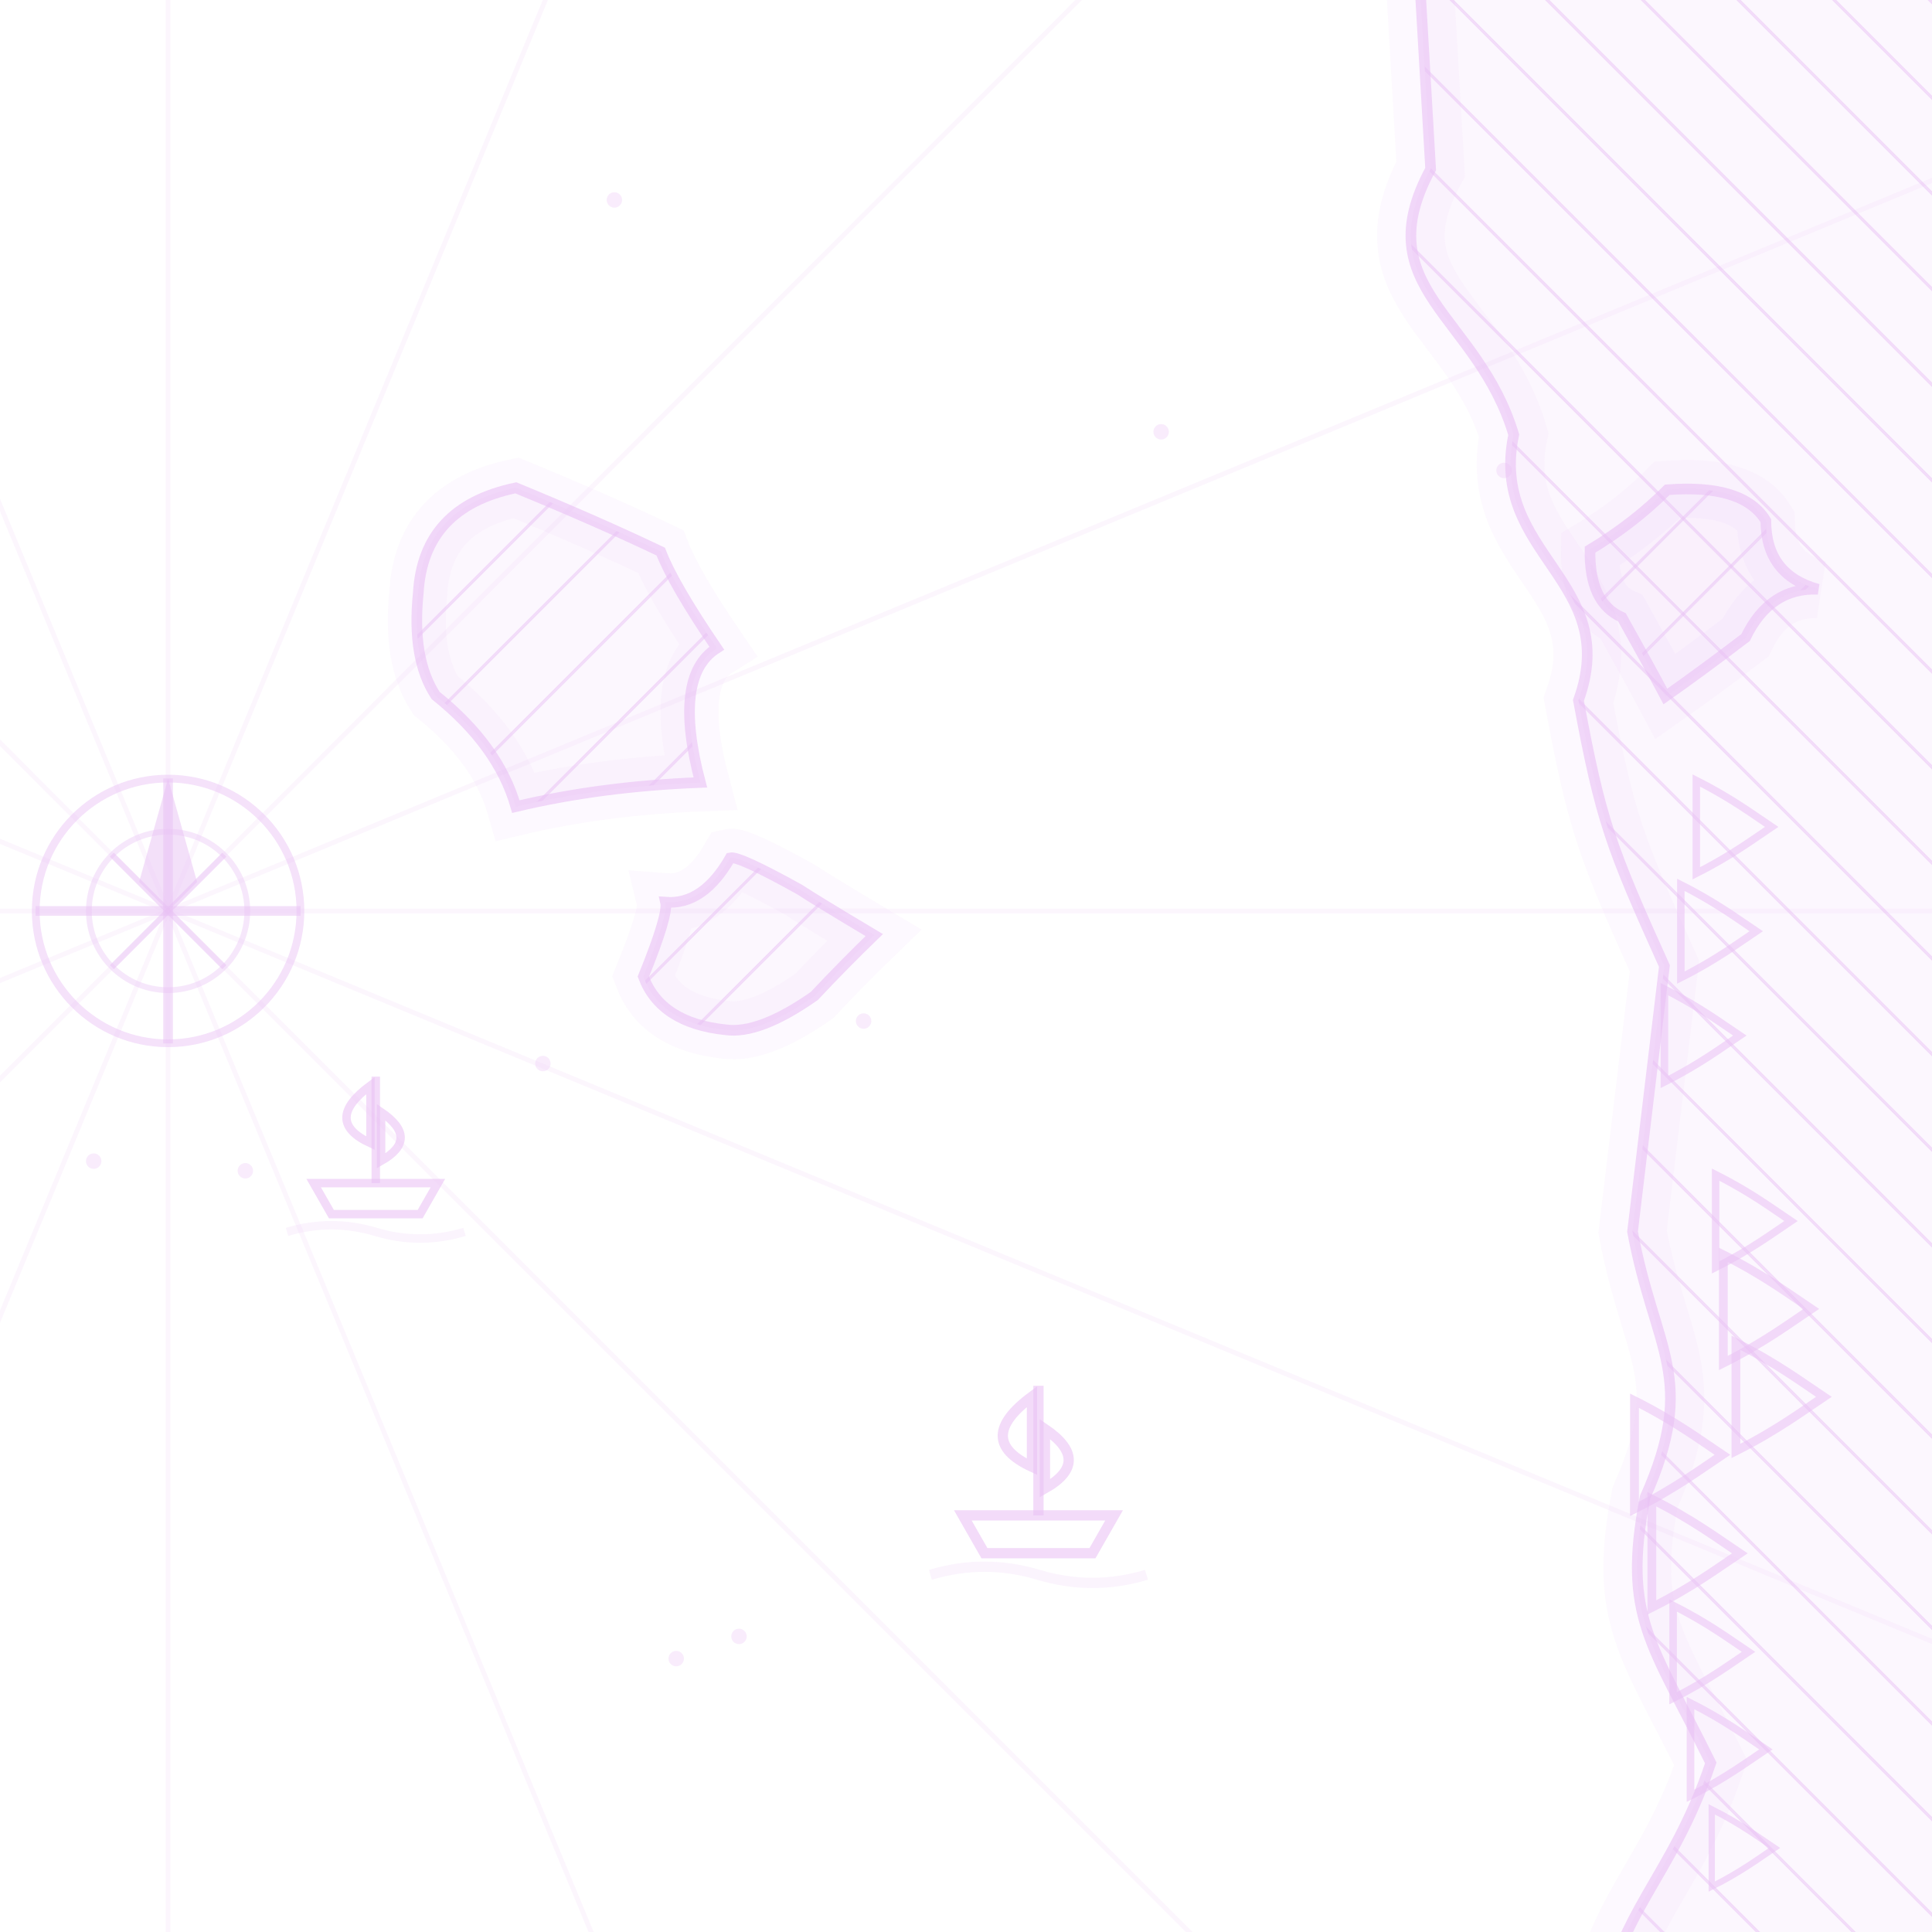
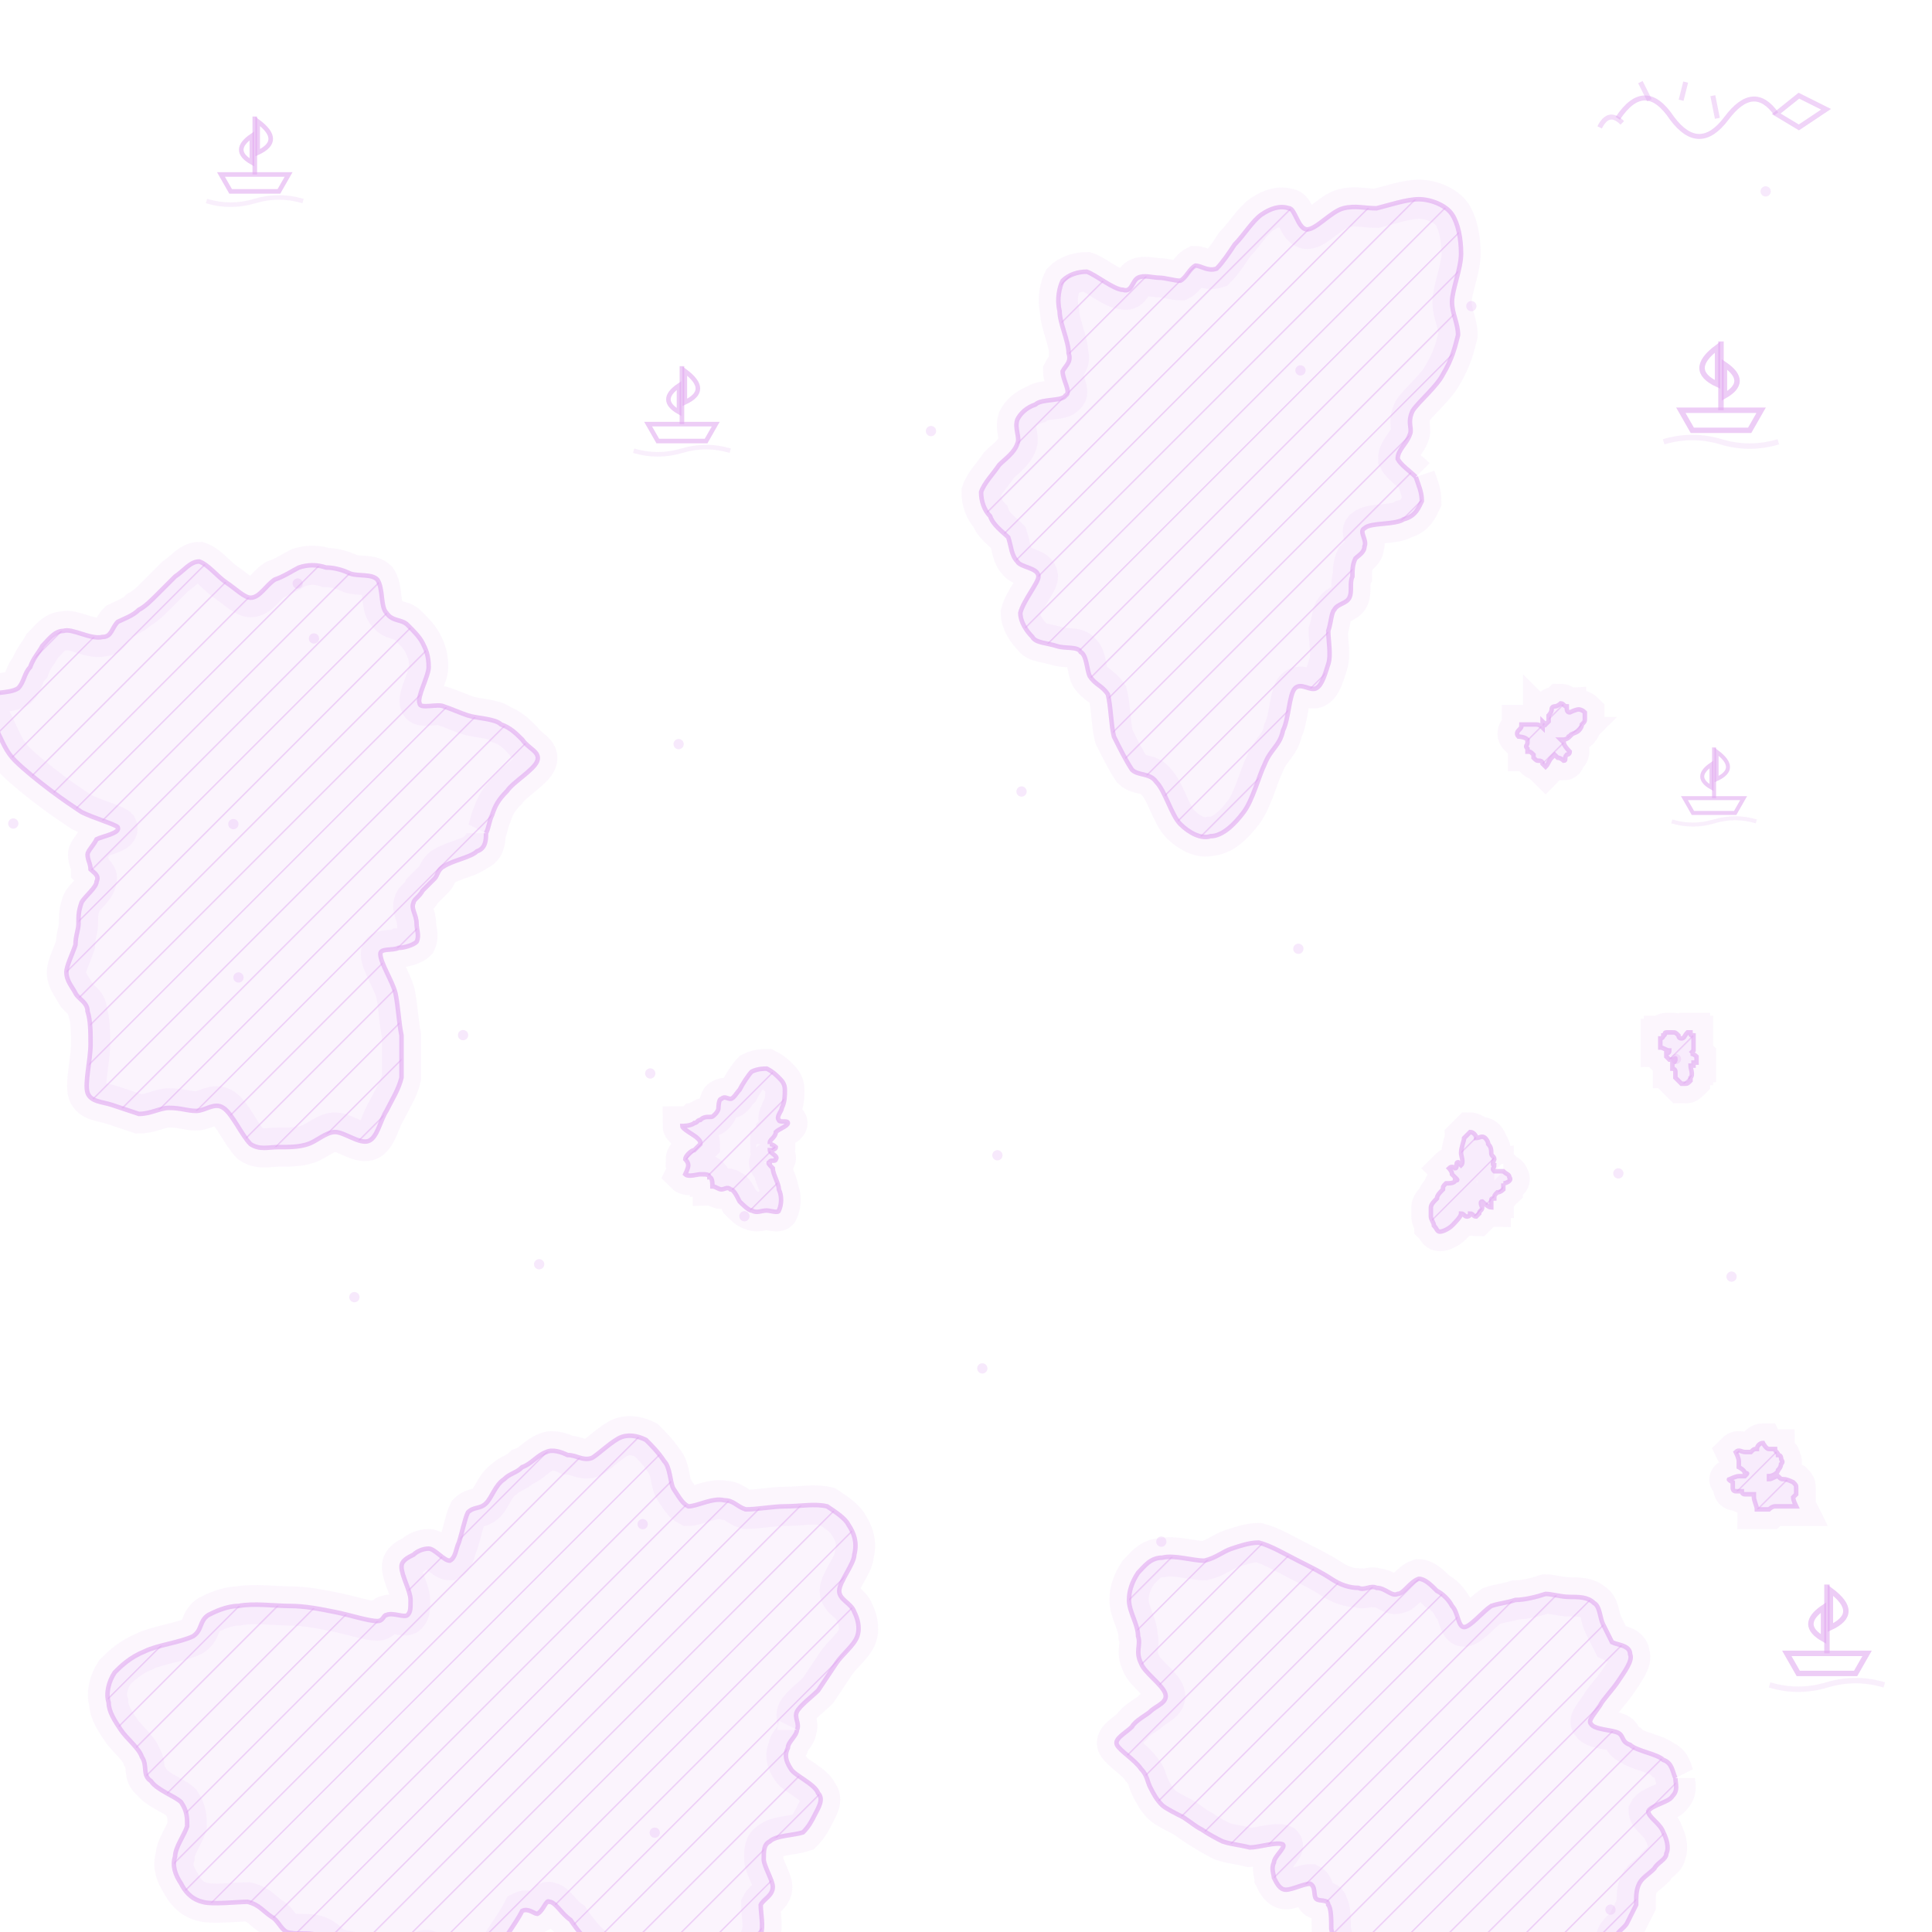
- <svg xmlns="http://www.w3.org/2000/svg" width="200" height="200" viewBox="0 0 200 200">
+ <svg xmlns="http://www.w3.org/2000/svg" width="640" height="640" viewBox="0 0 640 640">
  <defs>
-     <pattern id="h" width="7" height="7" patternUnits="userSpaceOnUse" patternTransform="rotate(45)">
-       <line x1="0" y1="0" x2="0" y2="7" stroke="#CB6CE6" stroke-opacity=".50" stroke-width=".65" />
+     <pattern id="h" width="9" height="9" patternUnits="userSpaceOnUse" patternTransform="rotate(45)">
+       <line x1="0" y1="0" x2="0" y2="9" stroke="#CB6CE6" stroke-opacity=".5" stroke-width=".9" />
    </pattern>
-     <g id="m" fill="none" stroke="#CB6CE6" stroke-opacity=".55" stroke-width="1.3">
-       <path d="M-8 5 C -5 -1 -2 -5 0 -8 C 2 -5 5 -1 8 5 Z" />
-     </g>
    <g id="s" fill="none" stroke="#CB6CE6" stroke-opacity=".58" stroke-width=".95">
      <path d="M-7 4 L7 4 L5 7.5 L-5 7.5 Z" />
      <path d="M0 4 L0 -8" />
      <path d="M0.6 -7 Q6 -3 0.6 -0.5 Z" />
      <path d="M-0.6 -4 Q-5 -1 -0.6 1.5 Z" />
      <path d="M-10 9.5 Q-5 11 0 9.5 Q5 8 10 9.5" stroke-opacity=".18" />
    </g>
+     <g id="w" fill="none" stroke="#CB6CE6" stroke-opacity=".5" stroke-width="1.1">
+       <path d="M-20 2 Q-14 -7 -8 2 Q-2 10 4 2 Q10 -6 15 1" />
+       <path d="M15 1 L20 -3 L26 0 L20 4 Z" />
+       <path d="M-13 -2 l-2 -4 M-6 -2 l1 -4 M2 2 l-1 -5" stroke-opacity=".4" />
+       <path d="M-24 4 Q-22 0 -19 3" stroke-opacity=".4" />
+     </g>
+     <path id="L0" d="M264 573 C264 575 261 577 261 579 C260 581 260 583 262 586 C263 588 270 591 271 594 C273 596 271 599 270 601 C269 603 268 605 266 607 C263 608 257 608 255 610 C253 611 253 613 253 616 C253 618 256 623 256 625 C256 628 253 629 252 631 C252 634 253 638 252 641 C252 644 250 646 248 648 C247 650 245 652 243 653 C240 654 236 654 233 654 C229 653 224 650 221 650 C219 650 218 655 216 655 C214 656 210 655 207 653 C204 652 201 649 198 646 C194 643 191 639 189 636 C186 634 184 630 182 630 C181 629 180 633 178 634 C177 634 175 632 173 633 C172 635 170 638 168 641 C166 644 163 649 160 652 C158 654 155 654 153 654 C151 655 148 655 146 653 C145 652 144 647 142 646 C140 645 137 648 134 648 C131 649 127 651 125 651 C122 651 121 648 119 647 C116 646 113 646 111 645 C109 644 108 642 105 641 C102 640 98 641 95 640 C93 639 92 636 90 635 C87 633 86 631 82 630 C79 630 70 631 67 630 C63 629 61 626 60 624 C58 621 57 618 58 615 C58 612 61 608 62 605 C62 602 62 600 60 597 C58 595 52 593 50 590 C47 588 49 585 47 582 C46 579 42 576 40 573 C38 570 36 567 36 564 C35 561 36 557 38 554 C40 552 43 549 48 547 C52 545 60 544 64 542 C67 540 66 537 69 535 C71 534 75 532 79 532 C84 531 91 532 96 532 C101 532 106 533 111 534 C116 535 122 537 125 537 C127 537 127 535 128 535 C130 534 134 536 135 535 C136 534 136 533 136 530 C136 527 133 522 133 519 C133 517 135 516 137 515 C138 514 140 513 142 513 C144 513 147 517 149 517 C151 516 151 513 152 511 C153 508 154 503 155 501 C157 499 159 500 161 498 C163 496 164 492 167 490 C169 488 171 488 173 486 C176 485 178 482 181 481 C183 480 186 481 188 482 C191 482 193 484 196 483 C198 482 203 477 206 476 C209 475 212 476 214 477 C216 479 218 481 220 484 C222 486 222 491 223 493 C225 496 226 498 228 499 C231 499 236 496 240 497 C243 497 244 499 247 500 C251 500 256 499 260 499 C265 499 270 498 274 499 C277 501 280 503 281 505 C283 508 284 511 283 515 C283 518 278 524 278 527 C278 530 282 531 283 534 C284 536 285 539 284 542 C283 545 279 548 277 551 C275 554 273 557 271 560 C269 562 265 565 264 567 C263 569 265 571 264 573" />
+     <path id="L1" d="M555 589 C555 591 556 593 554 595 C553 597 547 598 546 600 C546 602 550 604 551 607 C552 609 553 612 552 614 C552 616 549 617 548 619 C546 621 544 622 543 624 C542 626 542 628 542 631 C541 633 540 635 539 637 C538 639 535 640 535 643 C534 645 536 651 535 653 C533 655 529 655 526 656 C523 656 520 656 517 656 C513 656 510 654 508 656 C506 658 506 665 505 668 C503 671 500 672 498 675 C495 677 493 681 490 683 C487 685 484 686 481 686 C477 687 474 688 470 686 C467 684 464 679 461 677 C458 675 455 673 453 672 C450 670 447 670 445 667 C443 663 443 657 442 653 C441 648 442 643 441 639 C441 636 441 632 440 631 C440 629 437 630 436 629 C435 628 436 625 434 624 C432 624 428 626 426 626 C424 626 423 624 422 622 C422 621 421 619 422 617 C422 615 426 612 425 611 C423 610 417 612 414 612 C410 611 408 611 405 610 C403 609 401 608 398 606 C396 605 395 604 392 602 C390 601 386 599 385 598 C383 596 382 594 381 592 C380 590 380 588 378 586 C376 583 371 580 370 578 C369 576 373 574 375 572 C376 570 380 568 381 567 C383 565 387 564 386 561 C385 558 379 554 378 551 C376 547 378 545 377 542 C377 538 374 534 374 530 C374 527 375 524 377 521 C379 519 381 516 385 516 C389 515 395 517 399 517 C403 516 405 514 408 513 C411 512 414 511 417 511 C421 512 426 515 430 517 C434 519 438 521 441 523 C444 525 447 526 450 526 C452 527 454 525 456 526 C459 526 461 529 463 528 C465 528 467 524 470 523 C472 523 474 525 476 527 C478 528 480 530 481 532 C483 534 483 539 485 539 C487 539 491 534 494 532 C497 531 499 531 502 530 C505 530 509 529 512 528 C514 528 517 529 520 529 C523 529 526 529 528 531 C530 532 530 536 531 538 C532 540 533 542 534 544 C536 545 540 545 540 548 C541 550 538 554 536 557 C534 560 531 563 530 565 C528 568 526 570 527 571 C528 573 534 573 536 574 C538 575 537 577 540 578 C542 580 549 581 551 583 C554 584 554 587 555 589" />
+     <path id="L2" d="M469 158 C470 161 471 163 471 166 C470 168 469 171 465 172 C462 174 454 173 452 175 C450 176 453 179 452 181 C452 183 450 184 449 185 C448 187 448 189 448 191 C447 193 448 196 447 198 C446 200 443 200 442 202 C441 203 441 206 440 209 C440 212 441 217 440 220 C439 223 438 227 436 228 C434 229 431 226 429 228 C427 230 427 238 425 242 C424 247 421 248 419 253 C417 257 415 265 412 269 C409 273 405 277 401 277 C398 278 394 276 391 273 C388 270 386 262 383 259 C381 256 377 257 375 255 C373 252 371 248 369 244 C368 240 368 234 367 230 C365 227 363 227 361 224 C360 222 360 217 358 216 C357 214 353 215 350 214 C347 213 343 213 342 211 C340 209 338 206 338 203 C339 199 344 193 344 191 C344 188 338 188 337 186 C335 184 335 181 334 178 C332 176 329 174 328 171 C326 169 325 166 325 163 C326 160 329 157 331 154 C333 152 336 150 337 147 C338 145 336 142 337 139 C338 137 340 135 343 134 C345 132 352 133 353 131 C355 130 352 126 352 123 C353 121 355 120 354 117 C354 113 351 107 351 103 C350 99 351 95 352 93 C354 91 357 90 360 90 C363 91 369 96 372 96 C375 97 375 93 377 92 C379 91 382 92 384 92 C386 92 389 93 391 93 C393 92 394 89 396 88 C398 88 400 90 403 89 C405 87 407 84 409 81 C412 78 415 73 418 71 C421 69 424 68 427 69 C429 69 430 76 433 76 C436 76 441 70 445 69 C449 68 452 69 456 69 C460 68 466 66 470 66 C474 66 479 68 481 71 C483 74 484 79 484 84 C484 89 481 96 481 100 C481 104 483 107 483 111 C482 115 481 119 478 124 C476 128 470 133 468 136 C466 140 468 142 467 144 C466 147 463 149 463 152 C464 154 467 156 469 158" />
+     <path id="L3" d="M161 276 C161 278 161 281 158 282 C156 284 150 285 147 287 C145 288 145 290 144 291 C142 293 141 294 140 295 C139 297 137 298 137 299 C136 301 138 303 138 306 C138 308 139 310 138 312 C137 313 134 314 132 314 C130 315 126 314 126 316 C126 319 130 325 131 329 C132 334 132 338 133 343 C133 347 133 353 133 357 C132 361 130 364 128 368 C126 371 125 377 122 378 C119 379 114 375 111 375 C108 375 105 378 102 379 C99 380 96 380 92 380 C89 380 86 381 83 379 C80 376 77 369 74 367 C71 365 68 368 65 368 C62 368 60 367 56 367 C53 367 50 369 46 369 C43 368 40 367 37 366 C34 365 30 365 29 362 C28 359 30 351 30 346 C30 342 30 338 29 335 C29 332 26 331 25 329 C24 327 22 325 22 322 C22 320 24 316 25 313 C25 310 26 308 26 306 C26 303 26 302 27 299 C28 297 32 294 32 292 C33 290 31 289 30 288 C30 286 29 285 29 283 C29 282 31 280 32 278 C34 277 40 276 39 274 C38 273 31 271 27 269 C24 267 21 265 17 262 C13 259 8 255 5 252 C2 249 1 246 -1 242 C-2 239 -6 234 -5 231 C-4 229 3 230 6 228 C8 226 8 223 10 221 C11 218 13 216 14 214 C16 212 18 209 21 209 C24 208 30 212 34 211 C37 211 37 208 39 206 C41 205 44 204 46 202 C48 201 50 199 52 197 C54 195 56 193 58 191 C61 189 63 186 66 186 C69 187 72 191 75 193 C78 195 81 198 83 198 C86 198 88 194 91 192 C94 191 97 189 99 188 C102 187 105 187 108 188 C111 188 114 189 116 190 C119 191 123 190 125 192 C127 195 126 201 128 203 C130 206 133 205 135 207 C137 209 139 211 140 213 C141 215 142 217 142 221 C142 224 138 231 139 233 C139 235 145 233 147 234 C150 235 152 236 155 237 C158 238 164 238 166 240 C169 241 171 243 173 245 C175 248 179 249 178 252 C177 255 170 259 168 262 C165 265 164 267 163 270 C162 272 162 274 161 276" />
+     <path id="L4" d="M520 244 C519 244 520 244 520 244 C519 245 518 245 518 245 C518 245 517 245 517 245 C517 245 518 246 518 246 C518 247 520 249 520 249 C520 250 519 250 519 250 C518 251 519 252 518 252 C518 252 517 251 516 251 C516 251 515 250 515 250 C515 250 514 251 514 251 C513 252 513 253 512 254 C512 254 511 253 511 253 C511 252 510 252 510 252 C509 252 509 252 508 251 C508 251 508 250 508 250 C507 249 507 249 506 249 C506 249 506 248 506 248 C505 247 506 247 506 246 C506 246 506 245 506 245 C505 244 503 244 503 244 C502 243 503 242 503 242 C504 241 504 241 504 240 C505 240 506 240 507 240 C508 240 509 240 509 240 C510 240 511 241 511 241 C511 241 511 239 511 239 C511 239 512 240 512 240 C512 240 512 240 513 239 C513 239 513 238 513 237 C513 237 514 236 514 235 C514 234 515 234 515 234 C516 234 517 233 517 233 C518 233 518 234 519 234 C519 235 519 236 520 236 C520 236 522 235 523 235 C523 235 524 235 525 236 C525 236 525 237 525 238 C525 239 525 239 524 240 C524 241 523 242 523 242 C522 243 520 243 520 244" />
+     <path id="L5" d="M255 379 C256 379 257 380 257 380 C257 381 255 381 255 381 C255 382 258 383 257 384 C257 385 255 384 255 385 C254 385 255 386 256 387 C256 389 258 392 258 394 C259 396 259 399 258 401 C258 402 255 401 254 401 C252 401 251 402 249 401 C248 401 246 399 245 398 C244 396 243 394 242 394 C241 393 240 394 239 394 C238 394 237 393 236 393 C236 392 236 390 235 390 C235 389 234 389 232 389 C231 389 228 390 227 389 C227 389 228 387 228 386 C228 385 227 384 227 384 C227 383 229 381 230 381 C231 380 232 379 232 379 C232 378 232 378 231 377 C230 376 226 374 226 373 C226 373 229 373 230 372 C231 372 231 371 232 371 C233 370 234 370 235 370 C236 370 236 370 237 369 C237 369 238 368 238 367 C238 367 238 364 239 364 C240 363 241 364 242 364 C243 364 244 362 245 361 C246 359 248 356 249 355 C251 354 253 354 254 354 C256 355 257 356 258 357 C259 358 260 359 260 361 C260 363 260 365 259 367 C259 368 257 370 258 371 C258 372 261 371 261 372 C261 373 258 374 257 375 C257 376 256 377 256 377 C255 378 255 378 255 379" />
+     <path id="L6" d="M591 490 C592 490 594 491 594 491 C595 492 595 492 595 493 C595 494 595 494 595 495 C595 495 594 496 594 496 C594 497 595 499 595 499 C594 499 592 499 591 499 C591 499 590 499 589 499 C589 499 588 499 588 499 C587 499 586 500 586 500 C585 500 584 500 584 500 C583 500 582 500 582 500 C582 499 581 497 581 496 C581 496 581 495 581 495 C581 495 580 495 579 495 C579 495 578 495 578 495 C577 495 577 494 577 494 C576 494 575 494 575 494 C574 494 574 493 574 493 C574 492 574 492 574 491 C574 491 572 490 573 490 C573 490 575 489 576 489 C577 489 578 489 578 489 C579 488 579 488 578 488 C578 487 576 486 576 486 C576 485 576 485 576 484 C576 483 575 481 575 481 C576 480 577 481 578 481 C579 481 579 481 580 481 C581 480 581 480 582 480 C582 479 583 478 584 478 C584 478 585 480 586 480 C586 480 587 480 588 480 C588 481 589 481 589 482 C590 482 590 483 590 483 C590 484 591 484 590 485 C590 485 590 486 589 487 C589 488 587 489 586 489 C586 490 586 489 586 490 C587 490 588 489 589 489 C590 490 590 490 591 490" />
+     <path id="L7" d="M498 392 C498 393 498 394 498 394 C497 395 496 395 496 395 C495 396 495 396 495 397 C494 397 494 397 494 398 C494 399 494 400 494 400 C493 400 491 398 491 398 C490 398 491 400 491 400 C491 401 490 401 490 402 C490 402 489 403 489 403 C488 403 488 402 487 402 C487 403 486 403 486 403 C485 403 485 402 484 402 C484 403 482 405 481 406 C480 407 478 408 477 408 C476 408 476 407 475 406 C475 405 474 404 474 403 C474 402 474 401 474 400 C474 399 475 398 476 397 C476 396 477 395 478 394 C478 393 478 393 479 392 C480 392 482 392 482 391 C483 391 483 391 482 390 C482 390 481 389 481 389 C481 388 480 387 480 387 C481 386 482 387 482 387 C483 387 482 385 483 385 C483 385 484 386 484 386 C485 385 484 383 484 382 C484 380 485 378 485 377 C486 376 487 375 487 375 C488 375 489 376 489 377 C490 377 491 376 492 377 C492 377 493 378 493 379 C494 380 494 381 494 382 C494 383 495 383 495 384 C495 384 494 386 495 386 C495 387 494 387 495 388 C496 388 497 388 498 388 C499 389 500 389 500 390 C501 391 499 392 498 392" />
+     <path id="L8" d="M560 349 C560 349 561 349 562 350 C562 350 562 350 562 351 C562 351 562 351 562 352 C562 352 562 352 561 352 C561 353 561 353 561 353 C560 353 560 353 560 353 C560 354 561 356 560 357 C560 357 560 358 560 358 C559 359 559 359 558 359 C558 359 557 359 557 359 C556 358 556 358 555 357 C555 357 555 356 555 355 C555 354 554 354 554 354 C554 354 554 353 554 352 C555 352 555 351 555 351 C555 350 555 351 554 351 C554 351 553 351 553 351 C553 351 553 351 552 350 C552 350 552 350 552 350 C552 349 552 349 552 349 C552 349 553 349 553 348 C552 348 551 347 550 347 C550 346 550 346 550 345 C550 345 550 344 550 344 C550 344 551 344 551 343 C552 343 551 342 552 342 C552 342 553 342 553 342 C554 342 554 342 554 342 C555 342 555 342 556 343 C556 343 556 344 557 344 C557 344 557 344 557 344 C558 344 558 343 559 342 C559 342 559 342 560 342 C560 343 560 343 561 343 C561 343 561 344 561 344 C561 344 561 345 561 346 C561 346 561 346 561 347 C561 347 561 347 561 347 C561 348 561 348 561 348 C561 348 560 349 560 349" />
  </defs>
-   <g opacity="0.42">
-     <g stroke="#CB6CE6" stroke-opacity=".14" stroke-width=".5">
-       <line x1="17.4" y1="94.3" x2="317.4" y2="94.3" />
-       <line x1="17.4" y1="94.3" x2="294.6" y2="209.1" />
-       <line x1="17.4" y1="94.3" x2="229.5" y2="306.4" />
-       <line x1="17.4" y1="94.3" x2="132.2" y2="371.4" />
-       <line x1="17.4" y1="94.3" x2="17.4" y2="394.3" />
-       <line x1="17.4" y1="94.3" x2="-97.4" y2="371.4" />
-       <line x1="17.4" y1="94.3" x2="-194.7" y2="306.4" />
-       <line x1="17.4" y1="94.3" x2="-259.8" y2="209.1" />
-       <line x1="17.4" y1="94.3" x2="-282.6" y2="94.3" />
-       <line x1="17.4" y1="94.3" x2="-259.8" y2="-20.5" />
-       <line x1="17.4" y1="94.3" x2="-194.7" y2="-117.9" />
-       <line x1="17.4" y1="94.3" x2="-97.4" y2="-182.9" />
-       <line x1="17.4" y1="94.3" x2="17.4" y2="-205.7" />
-       <line x1="17.4" y1="94.3" x2="132.2" y2="-182.9" />
-       <line x1="17.4" y1="94.3" x2="229.5" y2="-117.9" />
-       <line x1="17.4" y1="94.3" x2="294.6" y2="-20.5" />
-     </g>
-     <circle cx="63.6" cy="20.7" r=".8" fill="#CB6CE6" fill-opacity=".30" />
-     <circle cx="25.4" cy="121.2" r=".8" fill="#CB6CE6" fill-opacity=".30" />
-     <circle cx="155.7" cy="48.7" r=".8" fill="#CB6CE6" fill-opacity=".30" />
-     <circle cx="89.4" cy="105.7" r=".8" fill="#CB6CE6" fill-opacity=".30" />
-     <circle cx="9.7" cy="120.2" r=".8" fill="#CB6CE6" fill-opacity=".30" />
-     <circle cx="76.5" cy="169.4" r=".8" fill="#CB6CE6" fill-opacity=".30" />
-     <circle cx="70" cy="171.7" r=".8" fill="#CB6CE6" fill-opacity=".30" />
-     <circle cx="56.2" cy="110.1" r=".8" fill="#CB6CE6" fill-opacity=".30" />
-     <circle cx="120.2" cy="44.7" r=".8" fill="#CB6CE6" fill-opacity=".30" />
-     <path d="M-10 -10 L210 -10 L210 34.6 C197.6 32.6, 194.9 27.1, 182.5 22.9 C170.1 29, 167.4 32.1, 155 29.7 C142.6 24.2, 139.9 28.7, 127.5 31 L100 27.7 C87.6 33.3, 84.9 34.3, 72.5 36.6 C60.1 32.1, 57.4 45.9, 45 43.3 C32.6 47, 29.9 58.6, 17.5 51.9 L-10 53.5 Z" transform="rotate(90 100 100)" fill="none" stroke="#CB6CE6" stroke-opacity=".10" stroke-width="7" />
-     <path d="M188.2 61 Q183.2 60.8, 180.7 66 Q176.1 69.5, 172.4 72.1 Q170.7 68.9, 167.9 63.9 Q164.5 62.4, 164.6 56.9 Q169.1 54.2, 172.6 50.7 Q180.5 50.1, 182.8 53.9 Q182.8 59.5, 188.2 61 Z" fill="none" stroke="#CB6CE6" stroke-opacity=".10" stroke-width="6" />
-     <path d="M74.2 67.1 Q69.6 70, 72.5 81 Q62.2 81.4, 53.4 83.5 Q51.6 77.2, 45.1 72 Q42.6 68.2, 43.3 61.4 Q43.8 52.5, 53.4 50.5 Q61.9 54, 68.4 57.1 Q69.7 60.5, 74.2 67.1 Z" fill="none" stroke="#CB6CE6" stroke-opacity=".10" stroke-width="6" />
-     <path d="M90.5 96.8 Q87.3 99.9, 84.3 103.1 Q78.6 107.1, 75.1 106.6 Q68.4 105.9, 66.6 101.1 Q69.2 94.7, 68.9 93.4 Q72.8 93.7, 75.6 88.8 Q76.5 88.6, 82.8 92.1 Q84.3 93.1, 90.5 96.8 Z" fill="none" stroke="#CB6CE6" stroke-opacity=".10" stroke-width="6" />
-     <path d="M-10 -10 L210 -10 L210 34.6 C197.6 32.6, 194.9 27.1, 182.5 22.9 C170.1 29, 167.4 32.1, 155 29.7 C142.6 24.2, 139.9 28.7, 127.5 31 L100 27.7 C87.6 33.3, 84.9 34.3, 72.5 36.6 C60.1 32.1, 57.4 45.9, 45 43.3 C32.6 47, 29.9 58.6, 17.5 51.9 L-10 53.5 Z" transform="rotate(90 100 100)" fill="#CB6CE6" fill-opacity=".13" />
-     <path d="M188.2 61 Q183.2 60.8, 180.7 66 Q176.1 69.5, 172.4 72.1 Q170.7 68.9, 167.9 63.9 Q164.5 62.4, 164.6 56.9 Q169.1 54.2, 172.6 50.7 Q180.5 50.1, 182.8 53.9 Q182.8 59.5, 188.2 61 Z" fill="#CB6CE6" fill-opacity=".13" />
-     <path d="M74.2 67.1 Q69.6 70, 72.5 81 Q62.2 81.4, 53.4 83.5 Q51.6 77.2, 45.1 72 Q42.6 68.2, 43.3 61.4 Q43.8 52.5, 53.4 50.5 Q61.9 54, 68.4 57.1 Q69.7 60.5, 74.2 67.1 Z" fill="#CB6CE6" fill-opacity=".13" />
-     <path d="M90.5 96.8 Q87.3 99.9, 84.3 103.1 Q78.6 107.1, 75.1 106.6 Q68.4 105.9, 66.6 101.1 Q69.2 94.7, 68.9 93.4 Q72.8 93.7, 75.6 88.8 Q76.5 88.6, 82.8 92.1 Q84.3 93.1, 90.5 96.8 Z" fill="#CB6CE6" fill-opacity=".13" />
-     <path d="M-10 -10 L210 -10 L210 34.6 C197.6 32.6, 194.9 27.1, 182.5 22.9 C170.1 29, 167.4 32.1, 155 29.7 C142.6 24.2, 139.9 28.7, 127.5 31 L100 27.7 C87.6 33.3, 84.9 34.3, 72.5 36.6 C60.1 32.1, 57.4 45.9, 45 43.3 C32.6 47, 29.9 58.6, 17.5 51.9 L-10 53.5 Z" transform="rotate(90 100 100)" fill="url(#h)" stroke="#CB6CE6" stroke-opacity=".62" stroke-width="1.1" />
-     <path d="M188.2 61 Q183.2 60.8, 180.7 66 Q176.1 69.5, 172.4 72.1 Q170.7 68.9, 167.9 63.9 Q164.5 62.4, 164.6 56.9 Q169.1 54.2, 172.6 50.7 Q180.5 50.1, 182.8 53.9 Q182.8 59.5, 188.2 61 Z" fill="url(#h)" stroke="#CB6CE6" stroke-opacity=".62" stroke-width="1.1" />
-     <path d="M74.2 67.1 Q69.6 70, 72.5 81 Q62.2 81.4, 53.4 83.5 Q51.6 77.2, 45.1 72 Q42.6 68.2, 43.3 61.4 Q43.8 52.5, 53.4 50.5 Q61.9 54, 68.4 57.1 Q69.7 60.5, 74.2 67.1 Z" fill="url(#h)" stroke="#CB6CE6" stroke-opacity=".62" stroke-width="1.1" />
-     <path d="M90.5 96.8 Q87.3 99.9, 84.3 103.1 Q78.6 107.1, 75.1 106.6 Q68.4 105.9, 66.6 101.1 Q69.2 94.7, 68.9 93.4 Q72.8 93.7, 75.6 88.8 Q76.5 88.6, 82.8 92.1 Q84.3 93.1, 90.5 96.8 Z" fill="url(#h)" stroke="#CB6CE6" stroke-opacity=".62" stroke-width="1.1" />
-     <use href="#m" transform="rotate(90 100 100) translate(126.4 19.4) scale(0.6)" />
-     <use href="#m" transform="rotate(90 100 100) translate(135.5 18.1) scale(0.7)" />
-     <use href="#m" transform="rotate(90 100 100) translate(144.6 16.8) scale(0.7)" />
-     <use href="#m" transform="rotate(90 100 100) translate(85.6 21.4) scale(0.6)" />
-     <use href="#m" transform="rotate(90 100 100) translate(96.4 23) scale(0.6)" />
-     <use href="#m" transform="rotate(90 100 100) translate(107.2 24.7) scale(0.6)" />
-     <use href="#m" transform="rotate(90 100 100) translate(150.6 27.3) scale(0.7)" />
-     <use href="#m" transform="rotate(90 100 100) translate(160.8 25.5) scale(0.7)" />
-     <use href="#m" transform="rotate(90 100 100) translate(171 23.8) scale(0.6)" />
-     <use href="#m" transform="rotate(90 100 100) translate(181.1 22) scale(0.6)" />
-     <use href="#m" transform="rotate(90 100 100) translate(191.3 20.3) scale(0.5)" />
-     <g transform="translate(17.4 94.3)">
-       <circle r="13.7" fill="none" stroke="#CB6CE6" stroke-opacity=".48" stroke-width=".8" />
-       <circle r="8.2" fill="none" stroke="#CB6CE6" stroke-opacity=".38" stroke-width=".6" />
-       <line x1="0" y1="0" x2="0" y2="-13.716" stroke="#CB6CE6" stroke-opacity=".5" stroke-width="1" transform="rotate(0)" />
-       <line x1="0" y1="0" x2="0" y2="-8.23" stroke="#CB6CE6" stroke-opacity=".5" stroke-width="0.6" transform="rotate(45)" />
-       <line x1="0" y1="0" x2="0" y2="-13.716" stroke="#CB6CE6" stroke-opacity=".5" stroke-width="1" transform="rotate(90)" />
-       <line x1="0" y1="0" x2="0" y2="-8.23" stroke="#CB6CE6" stroke-opacity=".5" stroke-width="0.6" transform="rotate(135)" />
-       <line x1="0" y1="0" x2="0" y2="-13.716" stroke="#CB6CE6" stroke-opacity=".5" stroke-width="1" transform="rotate(180)" />
-       <line x1="0" y1="0" x2="0" y2="-8.23" stroke="#CB6CE6" stroke-opacity=".5" stroke-width="0.6" transform="rotate(225)" />
-       <line x1="0" y1="0" x2="0" y2="-13.716" stroke="#CB6CE6" stroke-opacity=".5" stroke-width="1" transform="rotate(270)" />
-       <line x1="0" y1="0" x2="0" y2="-8.23" stroke="#CB6CE6" stroke-opacity=".5" stroke-width="0.6" transform="rotate(315)" />
-       <path d="M0 -13.7 L3 -3 L0 0 L-3 -3 Z" fill="#CB6CE6" fill-opacity=".5" />
-     </g>
-     <use href="#s" transform="translate(38.9 118.8) scale(-0.9185104 0.9185104)" />
-     <use href="#s" transform="translate(107.5 152.4) scale(-1.118259 1.118259)" />
+   <g opacity="0.58">
+     <circle cx="246.6" cy="402.9" r="1.7" fill="#CB6CE6" fill-opacity=".26" />
+     <circle cx="178.6" cy="418.8" r="1.7" fill="#CB6CE6" fill-opacity=".26" />
+     <circle cx="104" cy="211.5" r="1.7" fill="#CB6CE6" fill-opacity=".26" />
+     <circle cx="325.4" cy="453.3" r="1.7" fill="#CB6CE6" fill-opacity=".26" />
+     <circle cx="79" cy="323.8" r="1.7" fill="#CB6CE6" fill-opacity=".26" />
+     <circle cx="308.4" cy="142.8" r="1.7" fill="#CB6CE6" fill-opacity=".26" />
+     <circle cx="77.3" cy="273" r="1.7" fill="#CB6CE6" fill-opacity=".26" />
+     <circle cx="430.8" cy="122.7" r="1.7" fill="#CB6CE6" fill-opacity=".26" />
+     <circle cx="430.1" cy="314.3" r="1.7" fill="#CB6CE6" fill-opacity=".26" />
+     <circle cx="224.8" cy="246.5" r="1.7" fill="#CB6CE6" fill-opacity=".26" />
+     <circle cx="212.9" cy="504.9" r="1.7" fill="#CB6CE6" fill-opacity=".26" />
+     <circle cx="4.4" cy="272.8" r="1.7" fill="#CB6CE6" fill-opacity=".26" />
+     <circle cx="216.9" cy="607.1" r="1.7" fill="#CB6CE6" fill-opacity=".26" />
+     <circle cx="533.5" cy="632.6" r="1.7" fill="#CB6CE6" fill-opacity=".26" />
+     <circle cx="573.6" cy="422.9" r="1.7" fill="#CB6CE6" fill-opacity=".26" />
+     <circle cx="330.4" cy="382.7" r="1.7" fill="#CB6CE6" fill-opacity=".26" />
+     <circle cx="584.9" cy="63.4" r="1.7" fill="#CB6CE6" fill-opacity=".26" />
+     <circle cx="487.4" cy="101.4" r="1.7" fill="#CB6CE6" fill-opacity=".26" />
+     <circle cx="153.4" cy="342.9" r="1.7" fill="#CB6CE6" fill-opacity=".26" />
+     <circle cx="98.6" cy="193.3" r="1.7" fill="#CB6CE6" fill-opacity=".26" />
+     <circle cx="555.2" cy="350.8" r="1.7" fill="#CB6CE6" fill-opacity=".26" />
+     <circle cx="117.4" cy="429.7" r="1.7" fill="#CB6CE6" fill-opacity=".26" />
+     <circle cx="338.4" cy="262.2" r="1.7" fill="#CB6CE6" fill-opacity=".26" />
+     <circle cx="384.7" cy="510.7" r="1.7" fill="#CB6CE6" fill-opacity=".26" />
+     <circle cx="536.1" cy="388.7" r="1.7" fill="#CB6CE6" fill-opacity=".26" />
+     <circle cx="215.4" cy="355.6" r="1.7" fill="#CB6CE6" fill-opacity=".26" />
+     <use href="#L0" fill="none" stroke="#CB6CE6" stroke-opacity=".10" stroke-width="13" />
+     <use href="#L1" fill="none" stroke="#CB6CE6" stroke-opacity=".10" stroke-width="13" />
+     <use href="#L2" fill="none" stroke="#CB6CE6" stroke-opacity=".10" stroke-width="13" />
+     <use href="#L3" fill="none" stroke="#CB6CE6" stroke-opacity=".10" stroke-width="13" />
+     <use href="#L4" fill="none" stroke="#CB6CE6" stroke-opacity=".10" stroke-width="13" />
+     <use href="#L5" fill="none" stroke="#CB6CE6" stroke-opacity=".10" stroke-width="13" />
+     <use href="#L6" fill="none" stroke="#CB6CE6" stroke-opacity=".10" stroke-width="13" />
+     <use href="#L7" fill="none" stroke="#CB6CE6" stroke-opacity=".10" stroke-width="13" />
+     <use href="#L8" fill="none" stroke="#CB6CE6" stroke-opacity=".10" stroke-width="13" />
+     <use href="#L0" fill="#CB6CE6" fill-opacity=".13" />
+     <use href="#L1" fill="#CB6CE6" fill-opacity=".13" />
+     <use href="#L2" fill="#CB6CE6" fill-opacity=".13" />
+     <use href="#L3" fill="#CB6CE6" fill-opacity=".13" />
+     <use href="#L4" fill="#CB6CE6" fill-opacity=".13" />
+     <use href="#L5" fill="#CB6CE6" fill-opacity=".13" />
+     <use href="#L6" fill="#CB6CE6" fill-opacity=".13" />
+     <use href="#L7" fill="#CB6CE6" fill-opacity=".13" />
+     <use href="#L8" fill="#CB6CE6" fill-opacity=".13" />
+     <use href="#L0" fill="url(#h)" stroke="#CB6CE6" stroke-opacity=".62" stroke-width="1.5" />
+     <use href="#L1" fill="url(#h)" stroke="#CB6CE6" stroke-opacity=".62" stroke-width="1.5" />
+     <use href="#L2" fill="url(#h)" stroke="#CB6CE6" stroke-opacity=".62" stroke-width="1.5" />
+     <use href="#L3" fill="url(#h)" stroke="#CB6CE6" stroke-opacity=".62" stroke-width="1.5" />
+     <use href="#L4" fill="url(#h)" stroke="#CB6CE6" stroke-opacity=".62" stroke-width="1.5" />
+     <use href="#L5" fill="url(#h)" stroke="#CB6CE6" stroke-opacity=".62" stroke-width="1.5" />
+     <use href="#L6" fill="url(#h)" stroke="#CB6CE6" stroke-opacity=".62" stroke-width="1.5" />
+     <use href="#L7" fill="url(#h)" stroke="#CB6CE6" stroke-opacity=".62" stroke-width="1.5" />
+     <use href="#L8" fill="url(#h)" stroke="#CB6CE6" stroke-opacity=".62" stroke-width="1.5" />
+     <use href="#s" transform="translate(84.4 51.4) scale(1.6 1.6)" />
+     <use href="#s" transform="translate(570.1 128.3) scale(-1.9 1.9)" />
+     <use href="#s" transform="translate(225.9 134.1) scale(1.6 1.6)" />
+     <use href="#s" transform="translate(605.2 540.1) scale(1.9 1.9)" />
+     <use href="#s" transform="translate(567.8 258.8) scale(1.4 1.4)" />
+     <use href="#w" transform="translate(565.9 36.2) scale(1.5 1.5)" />
  </g>
</svg>
